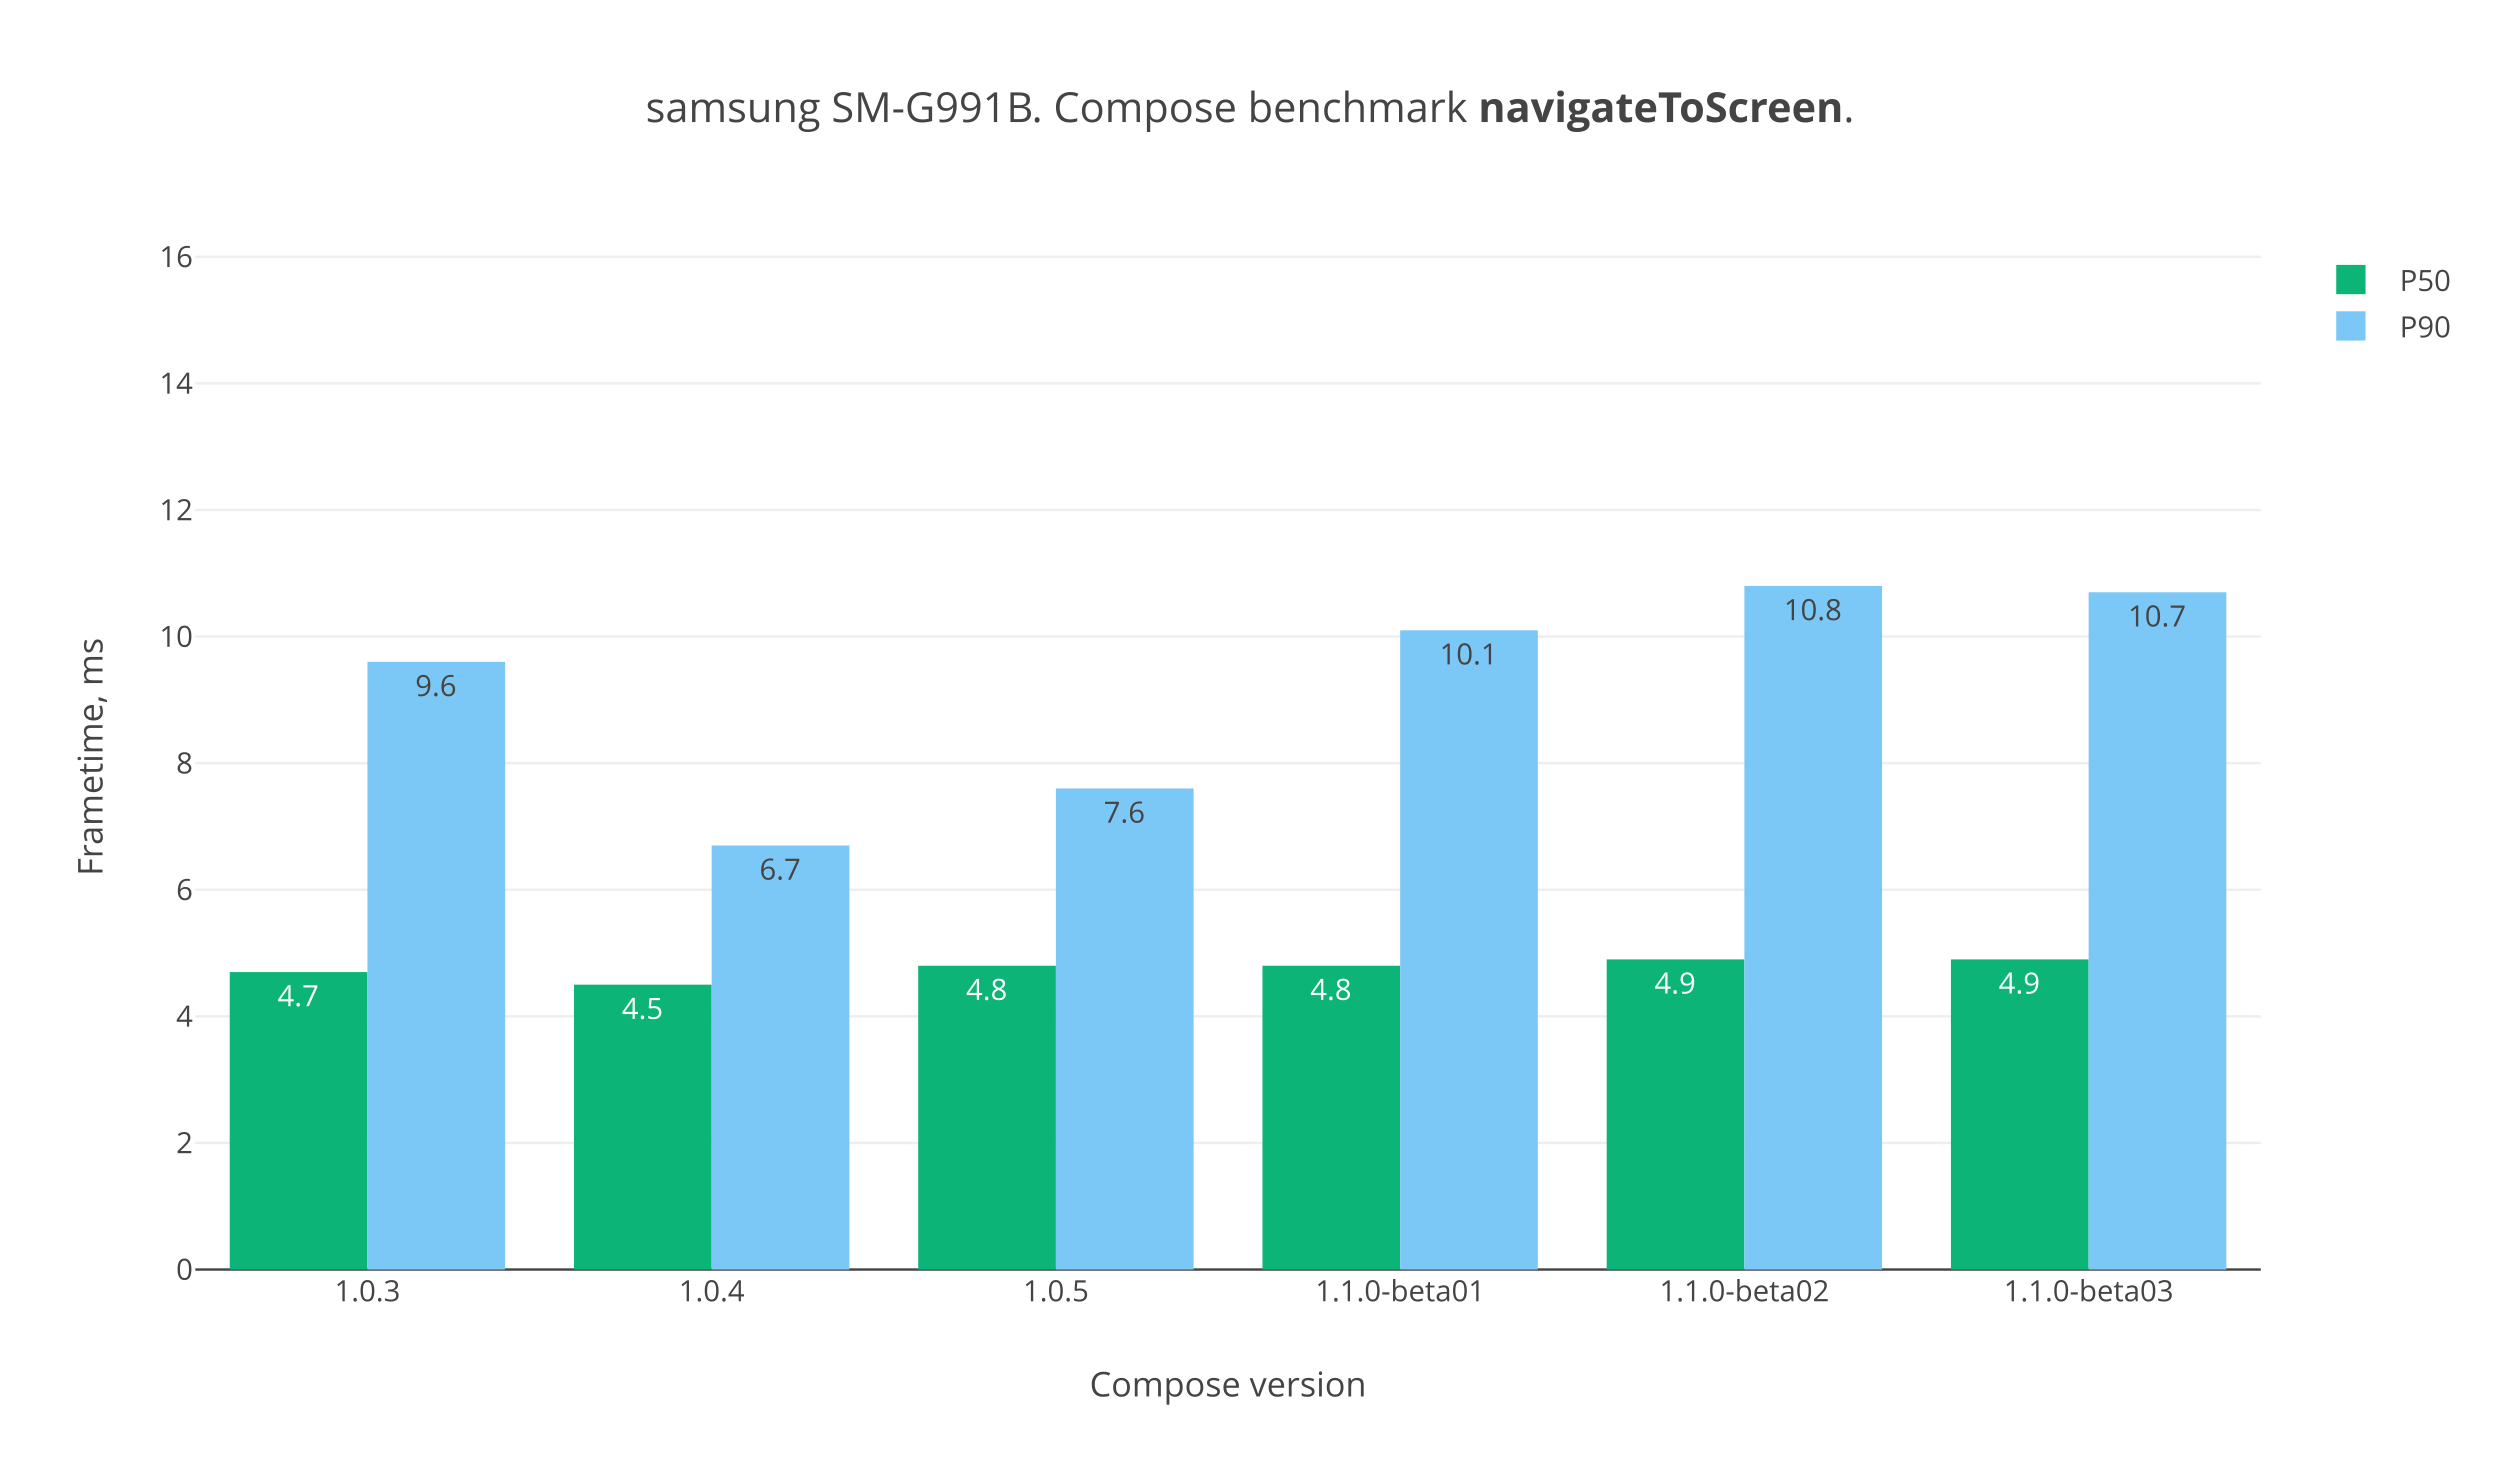
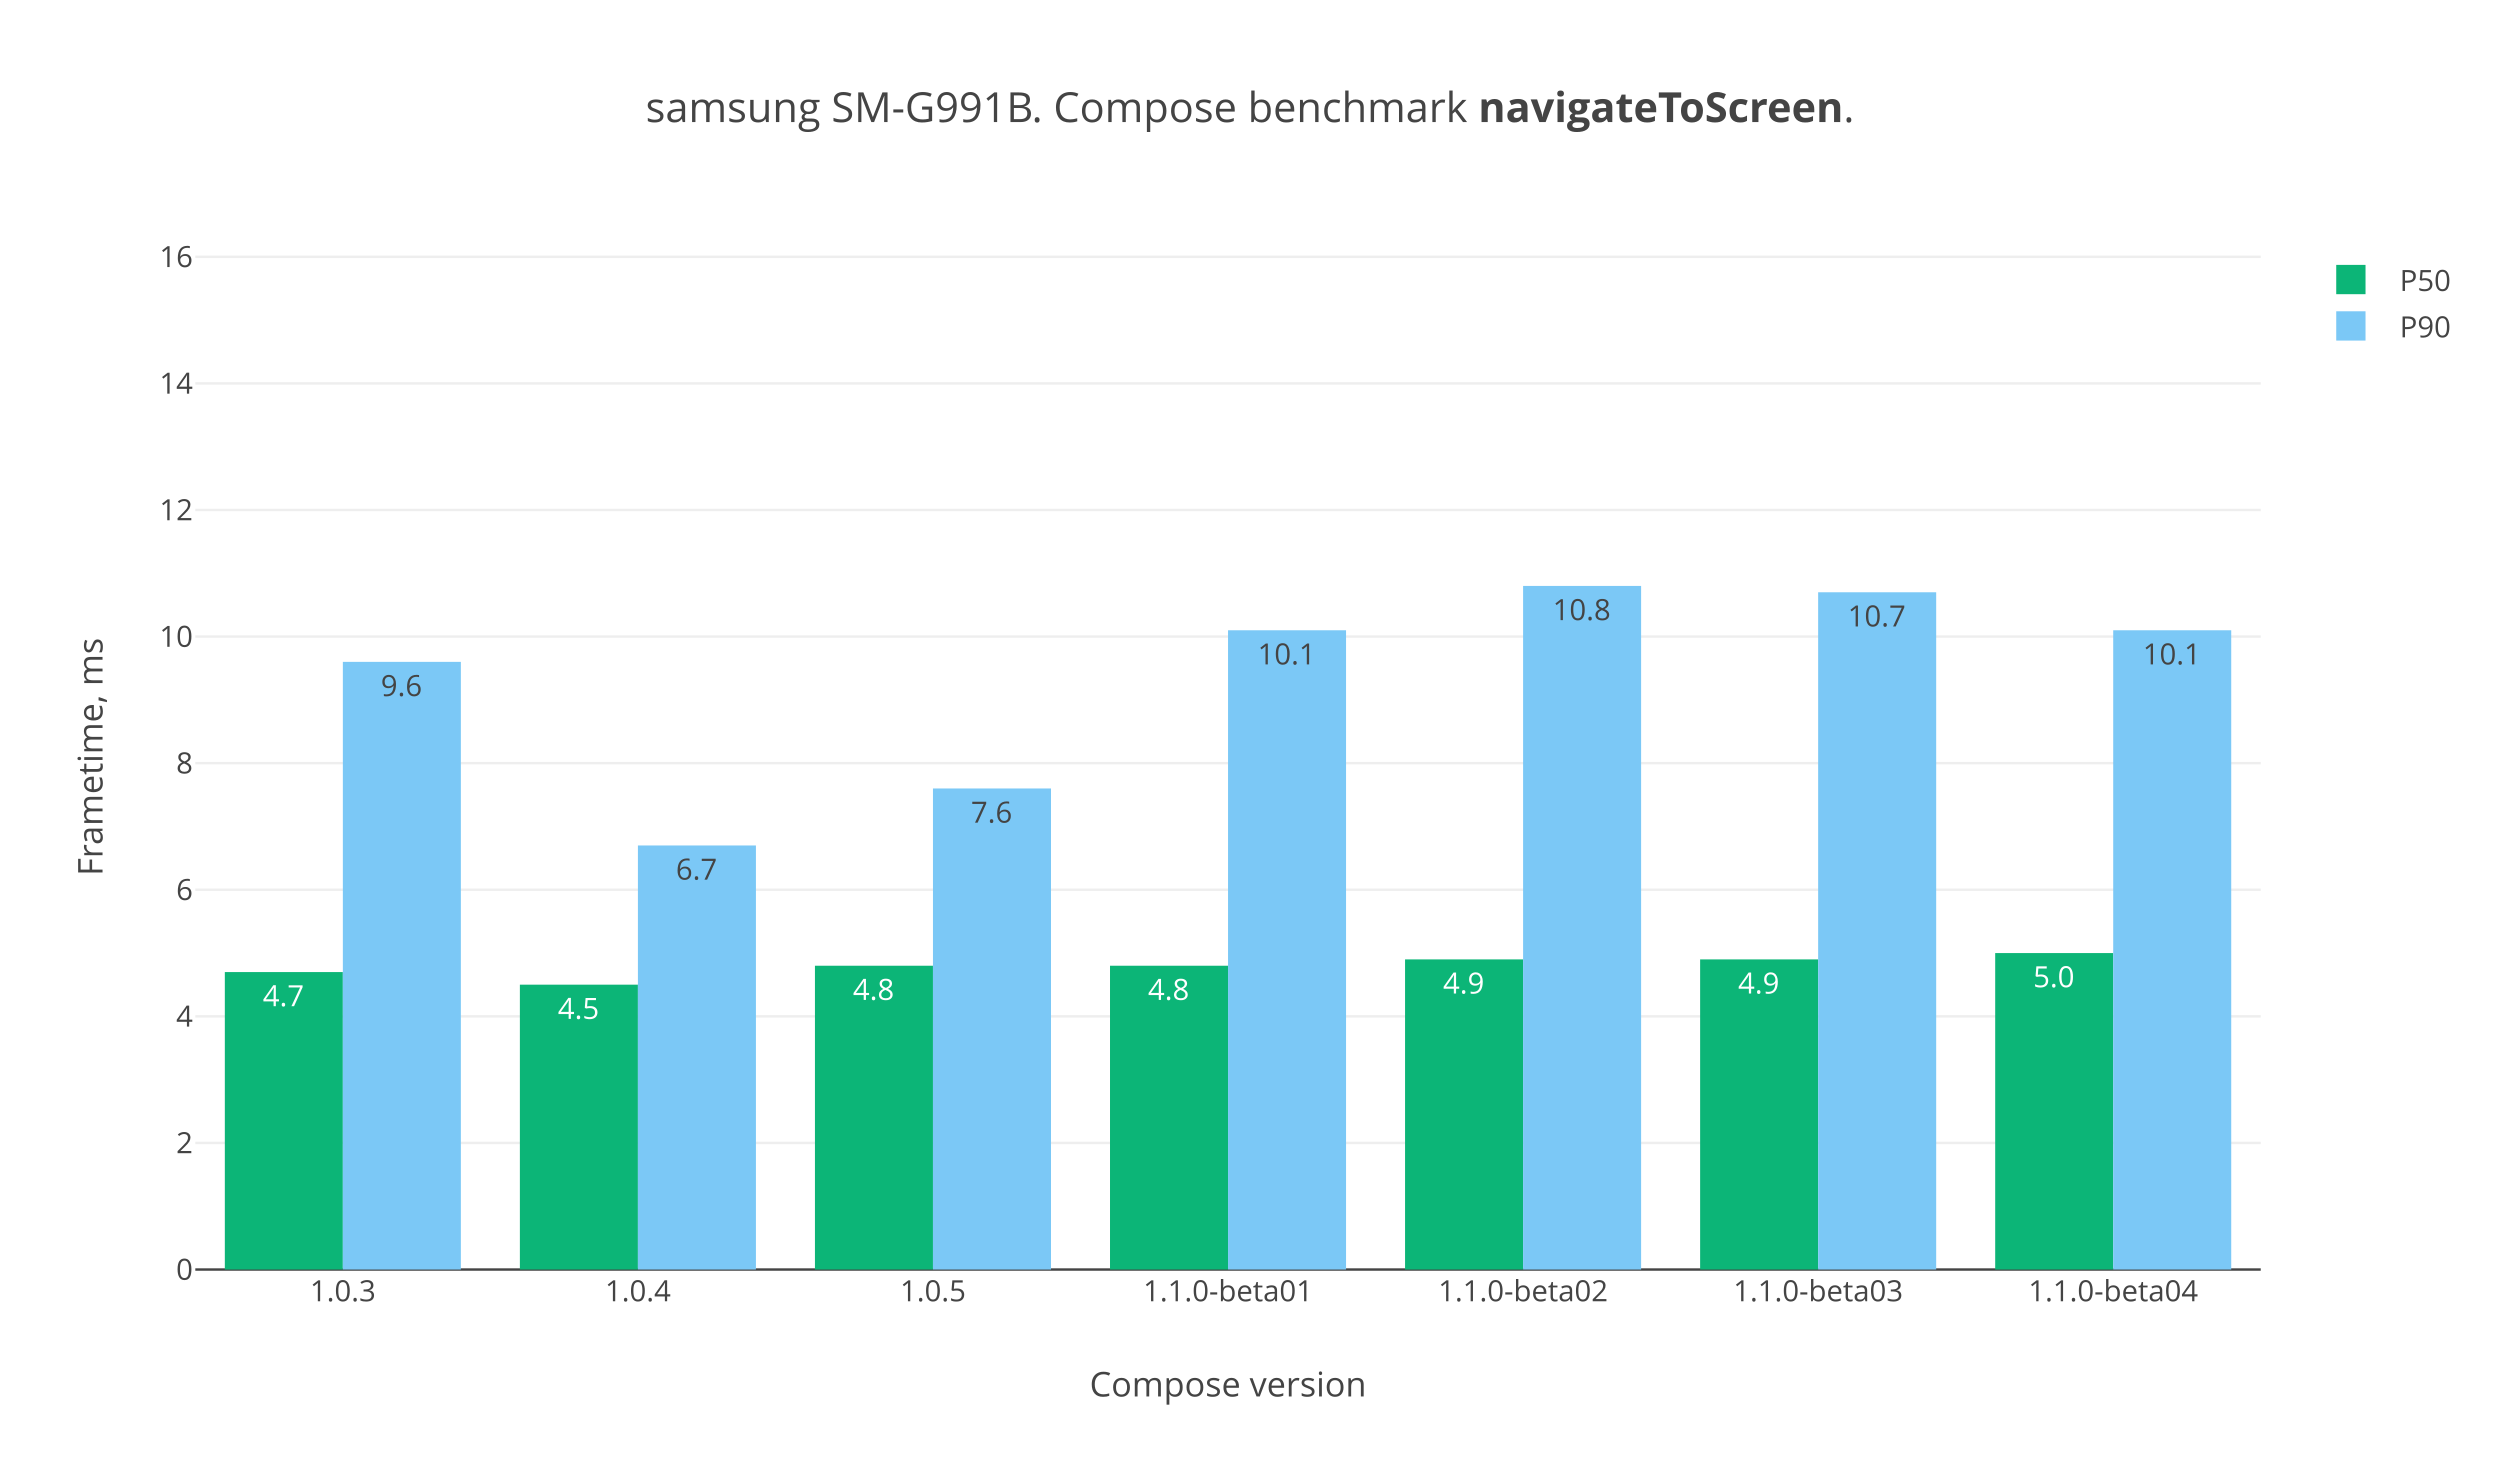
<svg xmlns="http://www.w3.org/2000/svg" class="main-svg" width="1024" height="600" style="" viewBox="0 0 1024 600">
  <rect x="0" y="0" width="1024" height="600" style="fill: rgb(255, 255, 255); fill-opacity: 1;" />
-   <defs id="defs-1c9eb2">
+   <defs id="defs-cde32f">
    <g class="clips">
-       <clipPath id="clip1c9eb2xyplot" class="plotclip">
+       <clipPath id="clipcde32fxyplot" class="plotclip">
        <rect width="846" height="420" />
      </clipPath>
-       <clipPath class="axesclip" id="clip1c9eb2x">
+       <clipPath class="axesclip" id="clipcde32fx">
        <rect x="80" y="0" width="846" height="600" />
      </clipPath>
-       <clipPath class="axesclip" id="clip1c9eb2y">
+       <clipPath class="axesclip" id="clipcde32fy">
        <rect x="0" y="100" width="1024" height="420" />
      </clipPath>
-       <clipPath class="axesclip" id="clip1c9eb2xy">
+       <clipPath class="axesclip" id="clipcde32fxy">
        <rect x="80" y="100" width="846" height="420" />
      </clipPath>
    </g>
    <g class="gradients" />
  </defs>
  <g class="bglayer" />
  <g class="layer-below">
    <g class="imagelayer" />
    <g class="shapelayer" />
  </g>
  <g class="cartesianlayer">
    <g class="subplot xy">
      <g class="layer-subplot">
        <g class="shapelayer" />
        <g class="imagelayer" />
      </g>
      <g class="gridlayer">
        <g class="x" />
        <g class="y">
          <path class="ygrid crisp" transform="translate(0,468.15)" d="M80,0h846" style="stroke: rgb(238, 238, 238); stroke-opacity: 1; stroke-width: 1px;" />
          <path class="ygrid crisp" transform="translate(0,416.3)" d="M80,0h846" style="stroke: rgb(238, 238, 238); stroke-opacity: 1; stroke-width: 1px;" />
          <path class="ygrid crisp" transform="translate(0,364.44)" d="M80,0h846" style="stroke: rgb(238, 238, 238); stroke-opacity: 1; stroke-width: 1px;" />
          <path class="ygrid crisp" transform="translate(0,312.59)" d="M80,0h846" style="stroke: rgb(238, 238, 238); stroke-opacity: 1; stroke-width: 1px;" />
          <path class="ygrid crisp" transform="translate(0,260.74)" d="M80,0h846" style="stroke: rgb(238, 238, 238); stroke-opacity: 1; stroke-width: 1px;" />
          <path class="ygrid crisp" transform="translate(0,208.89)" d="M80,0h846" style="stroke: rgb(238, 238, 238); stroke-opacity: 1; stroke-width: 1px;" />
          <path class="ygrid crisp" transform="translate(0,157.04)" d="M80,0h846" style="stroke: rgb(238, 238, 238); stroke-opacity: 1; stroke-width: 1px;" />
          <path class="ygrid crisp" transform="translate(0,105.19)" d="M80,0h846" style="stroke: rgb(238, 238, 238); stroke-opacity: 1; stroke-width: 1px;" />
        </g>
      </g>
      <g class="zerolinelayer">
        <path class="yzl zl crisp" transform="translate(0,520)" d="M80,0h846" style="stroke: rgb(68, 68, 68); stroke-opacity: 1; stroke-width: 1px;" />
      </g>
      <path class="xlines-below" />
      <path class="ylines-below" />
      <g class="overlines-below" />
      <g class="xaxislayer-below" />
      <g class="yaxislayer-below" />
      <g class="overaxes-below" />
-       <g class="plot" transform="translate(80,100)" clip-path="url('#clip1c9eb2xyplot')">
+       <g class="plot" transform="translate(80,100)" clip-path="url('#clipcde32fxyplot')">
        <g class="barlayer mlayer">
          <g class="trace bars" style="opacity: 1;">
            <g class="points">
              <g class="point">
-                 <path d="M14.1,420V298.15H70.5V420Z" style="vector-effect: non-scaling-stroke; opacity: 1; stroke-width: 0px; fill: rgb(12, 181, 119); fill-opacity: 1;" />
-                 <text class="bartext bartext-inside" text-anchor="middle" data-notex="1" x="0" y="0" style="font-family: 'Open Sans', verdana, arial, sans-serif; font-size: 12px; fill: rgb(255, 255, 255); fill-opacity: 1; white-space: pre;" transform="translate(42.13594,312.15)">4.7</text>
-               </g>
-               <g class="point">
-                 <path d="M155.1,420V303.33H211.5V420Z" style="vector-effect: non-scaling-stroke; opacity: 1; stroke-width: 0px; fill: rgb(12, 181, 119); fill-opacity: 1;" />
-                 <text class="bartext bartext-inside" text-anchor="middle" data-notex="1" x="0" y="0" style="font-family: 'Open Sans', verdana, arial, sans-serif; font-size: 12px; fill: rgb(255, 255, 255); fill-opacity: 1; white-space: pre;" transform="translate(183.1359,317.33)">4.5</text>
-               </g>
-               <g class="point">
-                 <path d="M296.1,420V295.56H352.5V420Z" style="vector-effect: non-scaling-stroke; opacity: 1; stroke-width: 0px; fill: rgb(12, 181, 119); fill-opacity: 1;" />
-                 <text class="bartext bartext-inside" text-anchor="middle" data-notex="1" x="0" y="0" style="font-family: 'Open Sans', verdana, arial, sans-serif; font-size: 12px; fill: rgb(255, 255, 255); fill-opacity: 1; white-space: pre;" transform="translate(324.1359,309.56)">4.8</text>
-               </g>
-               <g class="point">
-                 <path d="M437.1,420V295.56H493.5V420Z" style="vector-effect: non-scaling-stroke; opacity: 1; stroke-width: 0px; fill: rgb(12, 181, 119); fill-opacity: 1;" />
-                 <text class="bartext bartext-inside" text-anchor="middle" data-notex="1" x="0" y="0" style="font-family: 'Open Sans', verdana, arial, sans-serif; font-size: 12px; fill: rgb(255, 255, 255); fill-opacity: 1; white-space: pre;" transform="translate(465.1359,309.56)">4.8</text>
-               </g>
-               <g class="point">
-                 <path d="M578.1,420V292.96H634.5V420Z" style="vector-effect: non-scaling-stroke; opacity: 1; stroke-width: 0px; fill: rgb(12, 181, 119); fill-opacity: 1;" />
-                 <text class="bartext bartext-inside" text-anchor="middle" data-notex="1" x="0" y="0" style="font-family: 'Open Sans', verdana, arial, sans-serif; font-size: 12px; fill: rgb(255, 255, 255); fill-opacity: 1; white-space: pre;" transform="translate(606.1359,306.96)">4.9</text>
-               </g>
-               <g class="point">
-                 <path d="M719.1,420V292.96H775.5V420Z" style="vector-effect: non-scaling-stroke; opacity: 1; stroke-width: 0px; fill: rgb(12, 181, 119); fill-opacity: 1;" />
-                 <text class="bartext bartext-inside" text-anchor="middle" data-notex="1" x="0" y="0" style="font-family: 'Open Sans', verdana, arial, sans-serif; font-size: 12px; fill: rgb(255, 255, 255); fill-opacity: 1; white-space: pre;" transform="translate(747.1359,306.96)">4.9</text>
+                 <path d="M12.09,420V298.15H60.43V420Z" style="vector-effect: non-scaling-stroke; opacity: 1; stroke-width: 0px; fill: rgb(12, 181, 119); fill-opacity: 1;" />
+                 <text class="bartext bartext-inside" text-anchor="middle" data-notex="1" x="0" y="0" style="font-family: 'Open Sans', verdana, arial, sans-serif; font-size: 12px; fill: rgb(255, 255, 255); fill-opacity: 1; white-space: pre;" transform="translate(36.09594,312.15)">4.7</text>
+               </g>
+               <g class="point">
+                 <path d="M132.94,420V303.33H181.29V420Z" style="vector-effect: non-scaling-stroke; opacity: 1; stroke-width: 0px; fill: rgb(12, 181, 119); fill-opacity: 1;" />
+                 <text class="bartext bartext-inside" text-anchor="middle" data-notex="1" x="0" y="0" style="font-family: 'Open Sans', verdana, arial, sans-serif; font-size: 12px; fill: rgb(255, 255, 255); fill-opacity: 1; white-space: pre;" transform="translate(156.9509,317.33)">4.5</text>
+               </g>
+               <g class="point">
+                 <path d="M253.8,420V295.56H302.14V420Z" style="vector-effect: non-scaling-stroke; opacity: 1; stroke-width: 0px; fill: rgb(12, 181, 119); fill-opacity: 1;" />
+                 <text class="bartext bartext-inside" text-anchor="middle" data-notex="1" x="0" y="0" style="font-family: 'Open Sans', verdana, arial, sans-serif; font-size: 12px; fill: rgb(255, 255, 255); fill-opacity: 1; white-space: pre;" transform="translate(277.8059,309.56)">4.8</text>
+               </g>
+               <g class="point">
+                 <path d="M374.66,420V295.56H423V420Z" style="vector-effect: non-scaling-stroke; opacity: 1; stroke-width: 0px; fill: rgb(12, 181, 119); fill-opacity: 1;" />
+                 <text class="bartext bartext-inside" text-anchor="middle" data-notex="1" x="0" y="0" style="font-family: 'Open Sans', verdana, arial, sans-serif; font-size: 12px; fill: rgb(255, 255, 255); fill-opacity: 1; white-space: pre;" transform="translate(398.6659,309.56)">4.8</text>
+               </g>
+               <g class="point">
+                 <path d="M495.51,420V292.96H543.86V420Z" style="vector-effect: non-scaling-stroke; opacity: 1; stroke-width: 0px; fill: rgb(12, 181, 119); fill-opacity: 1;" />
+                 <text class="bartext bartext-inside" text-anchor="middle" data-notex="1" x="0" y="0" style="font-family: 'Open Sans', verdana, arial, sans-serif; font-size: 12px; fill: rgb(255, 255, 255); fill-opacity: 1; white-space: pre;" transform="translate(519.5209,306.96)">4.9</text>
+               </g>
+               <g class="point">
+                 <path d="M616.37,420V292.96H664.71V420Z" style="vector-effect: non-scaling-stroke; opacity: 1; stroke-width: 0px; fill: rgb(12, 181, 119); fill-opacity: 1;" />
+                 <text class="bartext bartext-inside" text-anchor="middle" data-notex="1" x="0" y="0" style="font-family: 'Open Sans', verdana, arial, sans-serif; font-size: 12px; fill: rgb(255, 255, 255); fill-opacity: 1; white-space: pre;" transform="translate(640.3759,306.96)">4.9</text>
+               </g>
+               <g class="point">
+                 <path d="M737.23,420V290.37H785.57V420Z" style="vector-effect: non-scaling-stroke; opacity: 1; stroke-width: 0px; fill: rgb(12, 181, 119); fill-opacity: 1;" />
+                 <text class="bartext bartext-inside" text-anchor="middle" data-notex="1" x="0" y="0" style="font-family: 'Open Sans', verdana, arial, sans-serif; font-size: 12px; fill: rgb(255, 255, 255); fill-opacity: 1; white-space: pre;" transform="translate(761.2359,304.37)">5.0</text>
              </g>
            </g>
          </g>
          <g class="trace bars" style="opacity: 1;">
            <g class="points">
              <g class="point">
-                 <path d="M70.5,420V171.11H126.9V420Z" style="vector-effect: non-scaling-stroke; opacity: 1; stroke-width: 0px; fill: rgb(123, 200, 246); fill-opacity: 1;" />
-                 <text class="bartext bartext-inside" text-anchor="middle" data-notex="1" x="0" y="0" style="font-family: 'Open Sans', verdana, arial, sans-serif; font-size: 12px; fill: rgb(68, 68, 68); fill-opacity: 1; white-space: pre;" transform="translate(98.53594,185.11)">9.6</text>
-               </g>
-               <g class="point">
-                 <path d="M211.5,420V246.3H267.9V420Z" style="vector-effect: non-scaling-stroke; opacity: 1; stroke-width: 0px; fill: rgb(123, 200, 246); fill-opacity: 1;" />
-                 <text class="bartext bartext-inside" text-anchor="middle" data-notex="1" x="0" y="0" style="font-family: 'Open Sans', verdana, arial, sans-serif; font-size: 12px; fill: rgb(68, 68, 68); fill-opacity: 1; white-space: pre;" transform="translate(239.5359,260.3)">6.7</text>
-               </g>
-               <g class="point">
-                 <path d="M352.5,420V222.96H408.9V420Z" style="vector-effect: non-scaling-stroke; opacity: 1; stroke-width: 0px; fill: rgb(123, 200, 246); fill-opacity: 1;" />
-                 <text class="bartext bartext-inside" text-anchor="middle" data-notex="1" x="0" y="0" style="font-family: 'Open Sans', verdana, arial, sans-serif; font-size: 12px; fill: rgb(68, 68, 68); fill-opacity: 1; white-space: pre;" transform="translate(380.5359,236.96)">7.6</text>
-               </g>
-               <g class="point">
-                 <path d="M493.5,420V158.15H549.9V420Z" style="vector-effect: non-scaling-stroke; opacity: 1; stroke-width: 0px; fill: rgb(123, 200, 246); fill-opacity: 1;" />
-                 <text class="bartext bartext-inside" text-anchor="middle" data-notex="1" x="0" y="0" style="font-family: 'Open Sans', verdana, arial, sans-serif; font-size: 12px; fill: rgb(68, 68, 68); fill-opacity: 1; white-space: pre;" transform="translate(521.5359,172.15)">10.1</text>
-               </g>
-               <g class="point">
-                 <path d="M634.5,420V140H690.9V420Z" style="vector-effect: non-scaling-stroke; opacity: 1; stroke-width: 0px; fill: rgb(123, 200, 246); fill-opacity: 1;" />
-                 <text class="bartext bartext-inside" text-anchor="middle" data-notex="1" x="0" y="0" style="font-family: 'Open Sans', verdana, arial, sans-serif; font-size: 12px; fill: rgb(68, 68, 68); fill-opacity: 1; white-space: pre;" transform="translate(662.5359,154)">10.8</text>
-               </g>
-               <g class="point">
-                 <path d="M775.5,420V142.59H831.9V420Z" style="vector-effect: non-scaling-stroke; opacity: 1; stroke-width: 0px; fill: rgb(123, 200, 246); fill-opacity: 1;" />
-                 <text class="bartext bartext-inside" text-anchor="middle" data-notex="1" x="0" y="0" style="font-family: 'Open Sans', verdana, arial, sans-serif; font-size: 12px; fill: rgb(68, 68, 68); fill-opacity: 1; white-space: pre;" transform="translate(803.5359,156.59)">10.7</text>
+                 <path d="M60.43,420V171.11H108.77V420Z" style="vector-effect: non-scaling-stroke; opacity: 1; stroke-width: 0px; fill: rgb(123, 200, 246); fill-opacity: 1;" />
+                 <text class="bartext bartext-inside" text-anchor="middle" data-notex="1" x="0" y="0" style="font-family: 'Open Sans', verdana, arial, sans-serif; font-size: 12px; fill: rgb(68, 68, 68); fill-opacity: 1; white-space: pre;" transform="translate(84.43594,185.11)">9.6</text>
+               </g>
+               <g class="point">
+                 <path d="M181.29,420V246.3H229.63V420Z" style="vector-effect: non-scaling-stroke; opacity: 1; stroke-width: 0px; fill: rgb(123, 200, 246); fill-opacity: 1;" />
+                 <text class="bartext bartext-inside" text-anchor="middle" data-notex="1" x="0" y="0" style="font-family: 'Open Sans', verdana, arial, sans-serif; font-size: 12px; fill: rgb(68, 68, 68); fill-opacity: 1; white-space: pre;" transform="translate(205.2959,260.3)">6.7</text>
+               </g>
+               <g class="point">
+                 <path d="M302.14,420V222.96H350.49V420Z" style="vector-effect: non-scaling-stroke; opacity: 1; stroke-width: 0px; fill: rgb(123, 200, 246); fill-opacity: 1;" />
+                 <text class="bartext bartext-inside" text-anchor="middle" data-notex="1" x="0" y="0" style="font-family: 'Open Sans', verdana, arial, sans-serif; font-size: 12px; fill: rgb(68, 68, 68); fill-opacity: 1; white-space: pre;" transform="translate(326.1509,236.96)">7.6</text>
+               </g>
+               <g class="point">
+                 <path d="M423,420V158.15H471.34V420Z" style="vector-effect: non-scaling-stroke; opacity: 1; stroke-width: 0px; fill: rgb(123, 200, 246); fill-opacity: 1;" />
+                 <text class="bartext bartext-inside" text-anchor="middle" data-notex="1" x="0" y="0" style="font-family: 'Open Sans', verdana, arial, sans-serif; font-size: 12px; fill: rgb(68, 68, 68); fill-opacity: 1; white-space: pre;" transform="translate(447.0059,172.15)">10.1</text>
+               </g>
+               <g class="point">
+                 <path d="M543.86,420V140H592.2V420Z" style="vector-effect: non-scaling-stroke; opacity: 1; stroke-width: 0px; fill: rgb(123, 200, 246); fill-opacity: 1;" />
+                 <text class="bartext bartext-inside" text-anchor="middle" data-notex="1" x="0" y="0" style="font-family: 'Open Sans', verdana, arial, sans-serif; font-size: 12px; fill: rgb(68, 68, 68); fill-opacity: 1; white-space: pre;" transform="translate(567.8659,154)">10.8</text>
+               </g>
+               <g class="point">
+                 <path d="M664.71,420V142.59H713.06V420Z" style="vector-effect: non-scaling-stroke; opacity: 1; stroke-width: 0px; fill: rgb(123, 200, 246); fill-opacity: 1;" />
+                 <text class="bartext bartext-inside" text-anchor="middle" data-notex="1" x="0" y="0" style="font-family: 'Open Sans', verdana, arial, sans-serif; font-size: 12px; fill: rgb(68, 68, 68); fill-opacity: 1; white-space: pre;" transform="translate(688.7209,156.59)">10.7</text>
+               </g>
+               <g class="point">
+                 <path d="M785.57,420V158.15H833.91V420Z" style="vector-effect: non-scaling-stroke; opacity: 1; stroke-width: 0px; fill: rgb(123, 200, 246); fill-opacity: 1;" />
+                 <text class="bartext bartext-inside" text-anchor="middle" data-notex="1" x="0" y="0" style="font-family: 'Open Sans', verdana, arial, sans-serif; font-size: 12px; fill: rgb(68, 68, 68); fill-opacity: 1; white-space: pre;" transform="translate(809.5759,172.15)">10.1</text>
              </g>
            </g>
          </g>
        </g>
        <g class="scatterlayer mlayer">
-           <g class="trace scatter trace186feb" style="stroke-miterlimit: 2; opacity: 1;">
+           <g class="trace scatter trace5daea9" style="stroke-miterlimit: 2; opacity: 1;">
            <g class="fills" />
            <g class="errorbars" />
            <g class="lines" />
            <g class="points" />
            <g class="text">
              <g class="textpoint" />
              <g class="textpoint" />
              <g class="textpoint" />
              <g class="textpoint" />
              <g class="textpoint" />
              <g class="textpoint" />
-             </g>
-           </g>
-           <g class="trace scatter trace87b4f0" style="stroke-miterlimit: 2; opacity: 1;">
+               <g class="textpoint" />
+             </g>
+           </g>
+           <g class="trace scatter trace8c0a24" style="stroke-miterlimit: 2; opacity: 1;">
            <g class="fills" />
            <g class="errorbars" />
            <g class="lines" />
            <g class="points" />
            <g class="text">
              <g class="textpoint" />
              <g class="textpoint" />
              <g class="textpoint" />
              <g class="textpoint" />
              <g class="textpoint" />
              <g class="textpoint" />
+               <g class="textpoint" />
            </g>
          </g>
        </g>
      </g>
      <g class="overplot" />
      <path class="xlines-above crisp" style="fill: none;" d="M0,0" />
      <path class="ylines-above crisp" style="fill: none;" d="M0,0" />
      <g class="overlines-above" />
      <g class="xaxislayer-above">
        <g class="xtick">
-           <text text-anchor="middle" x="0" y="533" transform="translate(150.5,0)" style="font-family: 'Open Sans', verdana, arial, sans-serif; font-size: 12px; fill: rgb(68, 68, 68); fill-opacity: 1; white-space: pre;">1.0.3</text>
-         </g>
-         <g class="xtick">
-           <text text-anchor="middle" x="0" y="533" transform="translate(291.5,0)" style="font-family: 'Open Sans', verdana, arial, sans-serif; font-size: 12px; fill: rgb(68, 68, 68); fill-opacity: 1; white-space: pre;">1.0.4</text>
-         </g>
-         <g class="xtick">
-           <text text-anchor="middle" x="0" y="533" transform="translate(432.5,0)" style="font-family: 'Open Sans', verdana, arial, sans-serif; font-size: 12px; fill: rgb(68, 68, 68); fill-opacity: 1; white-space: pre;">1.0.5</text>
-         </g>
-         <g class="xtick">
-           <text text-anchor="middle" x="0" y="533" transform="translate(573.5,0)" style="font-family: 'Open Sans', verdana, arial, sans-serif; font-size: 12px; fill: rgb(68, 68, 68); fill-opacity: 1; white-space: pre;">1.1.0-beta01</text>
-         </g>
-         <g class="xtick">
-           <text text-anchor="middle" x="0" y="533" transform="translate(714.5,0)" style="font-family: 'Open Sans', verdana, arial, sans-serif; font-size: 12px; fill: rgb(68, 68, 68); fill-opacity: 1; white-space: pre;">1.1.0-beta02</text>
-         </g>
-         <g class="xtick">
-           <text text-anchor="middle" x="0" y="533" transform="translate(855.5,0)" style="font-family: 'Open Sans', verdana, arial, sans-serif; font-size: 12px; fill: rgb(68, 68, 68); fill-opacity: 1; white-space: pre;">1.1.0-beta03</text>
+           <text text-anchor="middle" x="0" y="533" transform="translate(140.43,0)" style="font-family: 'Open Sans', verdana, arial, sans-serif; font-size: 12px; fill: rgb(68, 68, 68); fill-opacity: 1; white-space: pre;">1.0.3</text>
+         </g>
+         <g class="xtick">
+           <text text-anchor="middle" x="0" y="533" transform="translate(261.29,0)" style="font-family: 'Open Sans', verdana, arial, sans-serif; font-size: 12px; fill: rgb(68, 68, 68); fill-opacity: 1; white-space: pre;">1.0.4</text>
+         </g>
+         <g class="xtick">
+           <text text-anchor="middle" x="0" y="533" transform="translate(382.14,0)" style="font-family: 'Open Sans', verdana, arial, sans-serif; font-size: 12px; fill: rgb(68, 68, 68); fill-opacity: 1; white-space: pre;">1.0.5</text>
+         </g>
+         <g class="xtick">
+           <text text-anchor="middle" x="0" y="533" transform="translate(503,0)" style="font-family: 'Open Sans', verdana, arial, sans-serif; font-size: 12px; fill: rgb(68, 68, 68); fill-opacity: 1; white-space: pre;">1.1.0-beta01</text>
+         </g>
+         <g class="xtick">
+           <text text-anchor="middle" x="0" y="533" transform="translate(623.86,0)" style="font-family: 'Open Sans', verdana, arial, sans-serif; font-size: 12px; fill: rgb(68, 68, 68); fill-opacity: 1; white-space: pre;">1.1.0-beta02</text>
+         </g>
+         <g class="xtick">
+           <text text-anchor="middle" x="0" y="533" transform="translate(744.71,0)" style="font-family: 'Open Sans', verdana, arial, sans-serif; font-size: 12px; fill: rgb(68, 68, 68); fill-opacity: 1; white-space: pre;">1.1.0-beta03</text>
+         </g>
+         <g class="xtick">
+           <text text-anchor="middle" x="0" y="533" transform="translate(865.57,0)" style="font-family: 'Open Sans', verdana, arial, sans-serif; font-size: 12px; fill: rgb(68, 68, 68); fill-opacity: 1; white-space: pre;">1.1.0-beta04</text>
        </g>
      </g>
      <g class="yaxislayer-above">
        <g class="ytick">
          <text text-anchor="end" x="79" y="4.2" transform="translate(0,520)" style="font-family: 'Open Sans', verdana, arial, sans-serif; font-size: 12px; fill: rgb(68, 68, 68); fill-opacity: 1; white-space: pre;">0</text>
        </g>
        <g class="ytick">
          <text text-anchor="end" x="79" y="4.2" transform="translate(0,468.15)" style="font-family: 'Open Sans', verdana, arial, sans-serif; font-size: 12px; fill: rgb(68, 68, 68); fill-opacity: 1; white-space: pre;">2</text>
        </g>
        <g class="ytick">
          <text text-anchor="end" x="79" y="4.2" transform="translate(0,416.3)" style="font-family: 'Open Sans', verdana, arial, sans-serif; font-size: 12px; fill: rgb(68, 68, 68); fill-opacity: 1; white-space: pre;">4</text>
        </g>
        <g class="ytick">
          <text text-anchor="end" x="79" y="4.2" transform="translate(0,364.44)" style="font-family: 'Open Sans', verdana, arial, sans-serif; font-size: 12px; fill: rgb(68, 68, 68); fill-opacity: 1; white-space: pre;">6</text>
        </g>
        <g class="ytick">
          <text text-anchor="end" x="79" y="4.2" transform="translate(0,312.59)" style="font-family: 'Open Sans', verdana, arial, sans-serif; font-size: 12px; fill: rgb(68, 68, 68); fill-opacity: 1; white-space: pre;">8</text>
        </g>
        <g class="ytick">
          <text text-anchor="end" x="79" y="4.2" transform="translate(0,260.74)" style="font-family: 'Open Sans', verdana, arial, sans-serif; font-size: 12px; fill: rgb(68, 68, 68); fill-opacity: 1; white-space: pre;">10</text>
        </g>
        <g class="ytick">
          <text text-anchor="end" x="79" y="4.2" transform="translate(0,208.89)" style="font-family: 'Open Sans', verdana, arial, sans-serif; font-size: 12px; fill: rgb(68, 68, 68); fill-opacity: 1; white-space: pre;">12</text>
        </g>
        <g class="ytick">
          <text text-anchor="end" x="79" y="4.2" transform="translate(0,157.04)" style="font-family: 'Open Sans', verdana, arial, sans-serif; font-size: 12px; fill: rgb(68, 68, 68); fill-opacity: 1; white-space: pre;">14</text>
        </g>
        <g class="ytick">
          <text text-anchor="end" x="79" y="4.2" transform="translate(0,105.19)" style="font-family: 'Open Sans', verdana, arial, sans-serif; font-size: 12px; fill: rgb(68, 68, 68); fill-opacity: 1; white-space: pre;">16</text>
        </g>
      </g>
      <g class="overaxes-above" />
    </g>
  </g>
  <g class="polarlayer" />
  <g class="ternarylayer" />
  <g class="geolayer" />
  <g class="funnelarealayer" />
  <g class="pielayer" />
  <g class="treemaplayer" />
  <g class="sunburstlayer" />
  <g class="glimages" />
-   <defs id="topdefs-1c9eb2">
+   <defs id="topdefs-cde32f">
    <g class="clips" />
-     <clipPath id="legend1c9eb2">
+     <clipPath id="legendcde32f">
      <rect width="69" height="48" x="0" y="0" />
    </clipPath>
  </defs>
  <g class="layer-above">
    <g class="imagelayer" />
    <g class="shapelayer" />
  </g>
  <g class="infolayer">
    <g class="legend" pointer-events="all" transform="translate(942.92,100)">
      <rect class="bg" shape-rendering="crispEdges" style="stroke: rgb(68, 68, 68); stroke-opacity: 1; fill: rgb(255, 255, 255); fill-opacity: 1; stroke-width: 0px;" width="69" height="48" x="0" y="0" />
-       <g class="scrollbox" transform="" clip-path="url('#legend1c9eb2')">
+       <g class="scrollbox" transform="" clip-path="url('#legendcde32f')">
        <g class="groups">
          <g class="traces" style="opacity: 1;" transform="translate(0,14.5)">
            <text class="legendtext" text-anchor="start" x="40" y="4.68" style="font-family: 'Open Sans', verdana, arial, sans-serif; font-size: 12px; fill: rgb(68, 68, 68); fill-opacity: 1; white-space: pre;">P50</text>
            <g class="layers" style="opacity: 1;">
              <g class="legendfill" />
              <g class="legendlines" />
              <g class="legendsymbols">
                <g class="legendpoints">
                  <path class="legendundefined" d="M6,6H-6V-6H6Z" transform="translate(20,0)" style="stroke-width: 0px; fill: rgb(12, 181, 119); fill-opacity: 1;" />
                </g>
              </g>
            </g>
            <rect class="legendtoggle" x="0" y="-9.5" width="63.688" height="19" style="fill: rgb(0, 0, 0); fill-opacity: 0;" />
          </g>
          <g class="traces" style="opacity: 1;" transform="translate(0,33.5)">
            <text class="legendtext" text-anchor="start" x="40" y="4.68" style="font-family: 'Open Sans', verdana, arial, sans-serif; font-size: 12px; fill: rgb(68, 68, 68); fill-opacity: 1; white-space: pre;">P90</text>
            <g class="layers" style="opacity: 1;">
              <g class="legendfill" />
              <g class="legendlines" />
              <g class="legendsymbols">
                <g class="legendpoints">
                  <path class="legendundefined" d="M6,6H-6V-6H6Z" transform="translate(20,0)" style="stroke-width: 0px; fill: rgb(123, 200, 246); fill-opacity: 1;" />
                </g>
              </g>
            </g>
            <rect class="legendtoggle" x="0" y="-9.5" width="63.688" height="19" style="fill: rgb(0, 0, 0); fill-opacity: 0;" />
          </g>
        </g>
      </g>
      <rect class="scrollbar" rx="20" ry="3" width="0" height="0" style="fill: rgb(128, 139, 164); fill-opacity: 1;" x="0" y="0" />
    </g>
    <g class="g-gtitle">
      <text class="gtitle" x="512" y="50" text-anchor="middle" dy="0em" style="font-family: 'Open Sans', verdana, arial, sans-serif; font-size: 17px; fill: rgb(68, 68, 68); opacity: 1; font-weight: normal; white-space: pre;">samsung SM-G991B. Compose benchmark <tspan style="font-weight:bold">navigateToScreen</tspan>.</text>
    </g>
    <g class="g-xtitle">
      <text class="xtitle" x="503" y="572" text-anchor="middle" style="font-family: 'Open Sans', verdana, arial, sans-serif; font-size: 14px; fill: rgb(68, 68, 68); opacity: 1; font-weight: normal; white-space: pre;">Compose version</text>
    </g>
    <g class="g-ytitle">
      <text class="ytitle" transform="rotate(-90,42,310)" x="42" y="310" text-anchor="middle" style="font-family: 'Open Sans', verdana, arial, sans-serif; font-size: 14px; fill: rgb(68, 68, 68); opacity: 1; font-weight: normal; white-space: pre;">Frametime, ms</text>
    </g>
  </g>
</svg>
